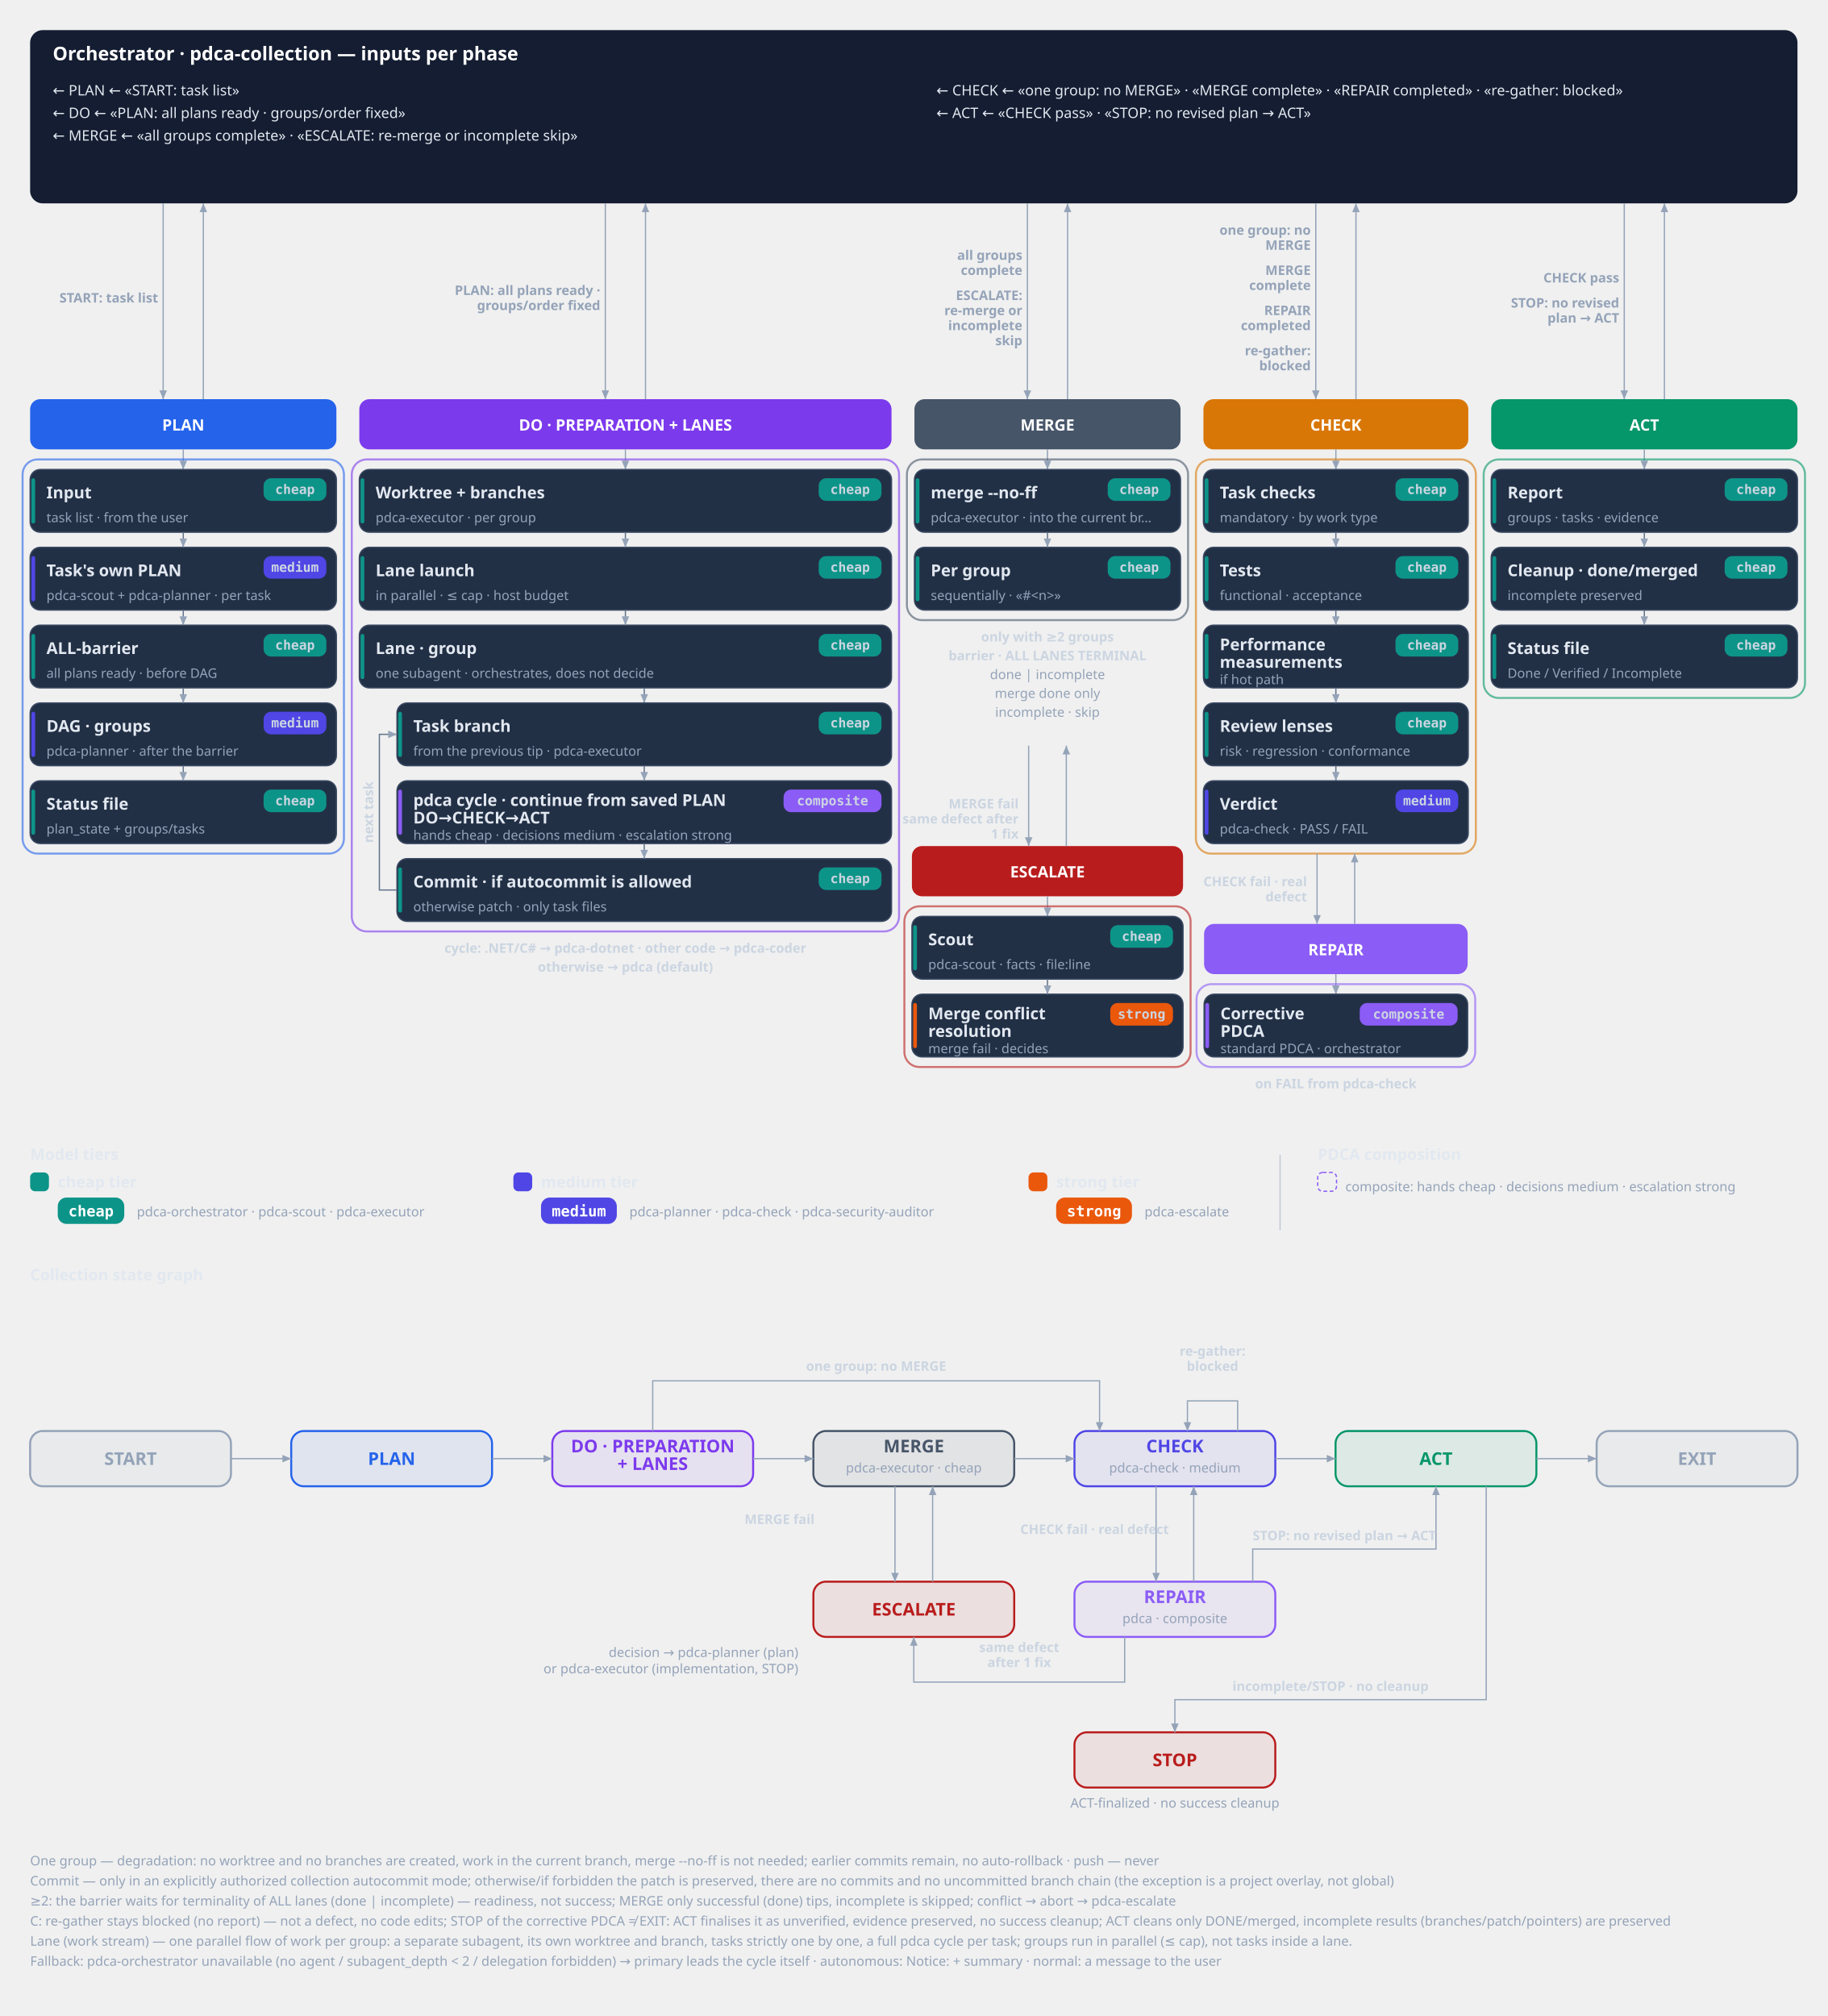
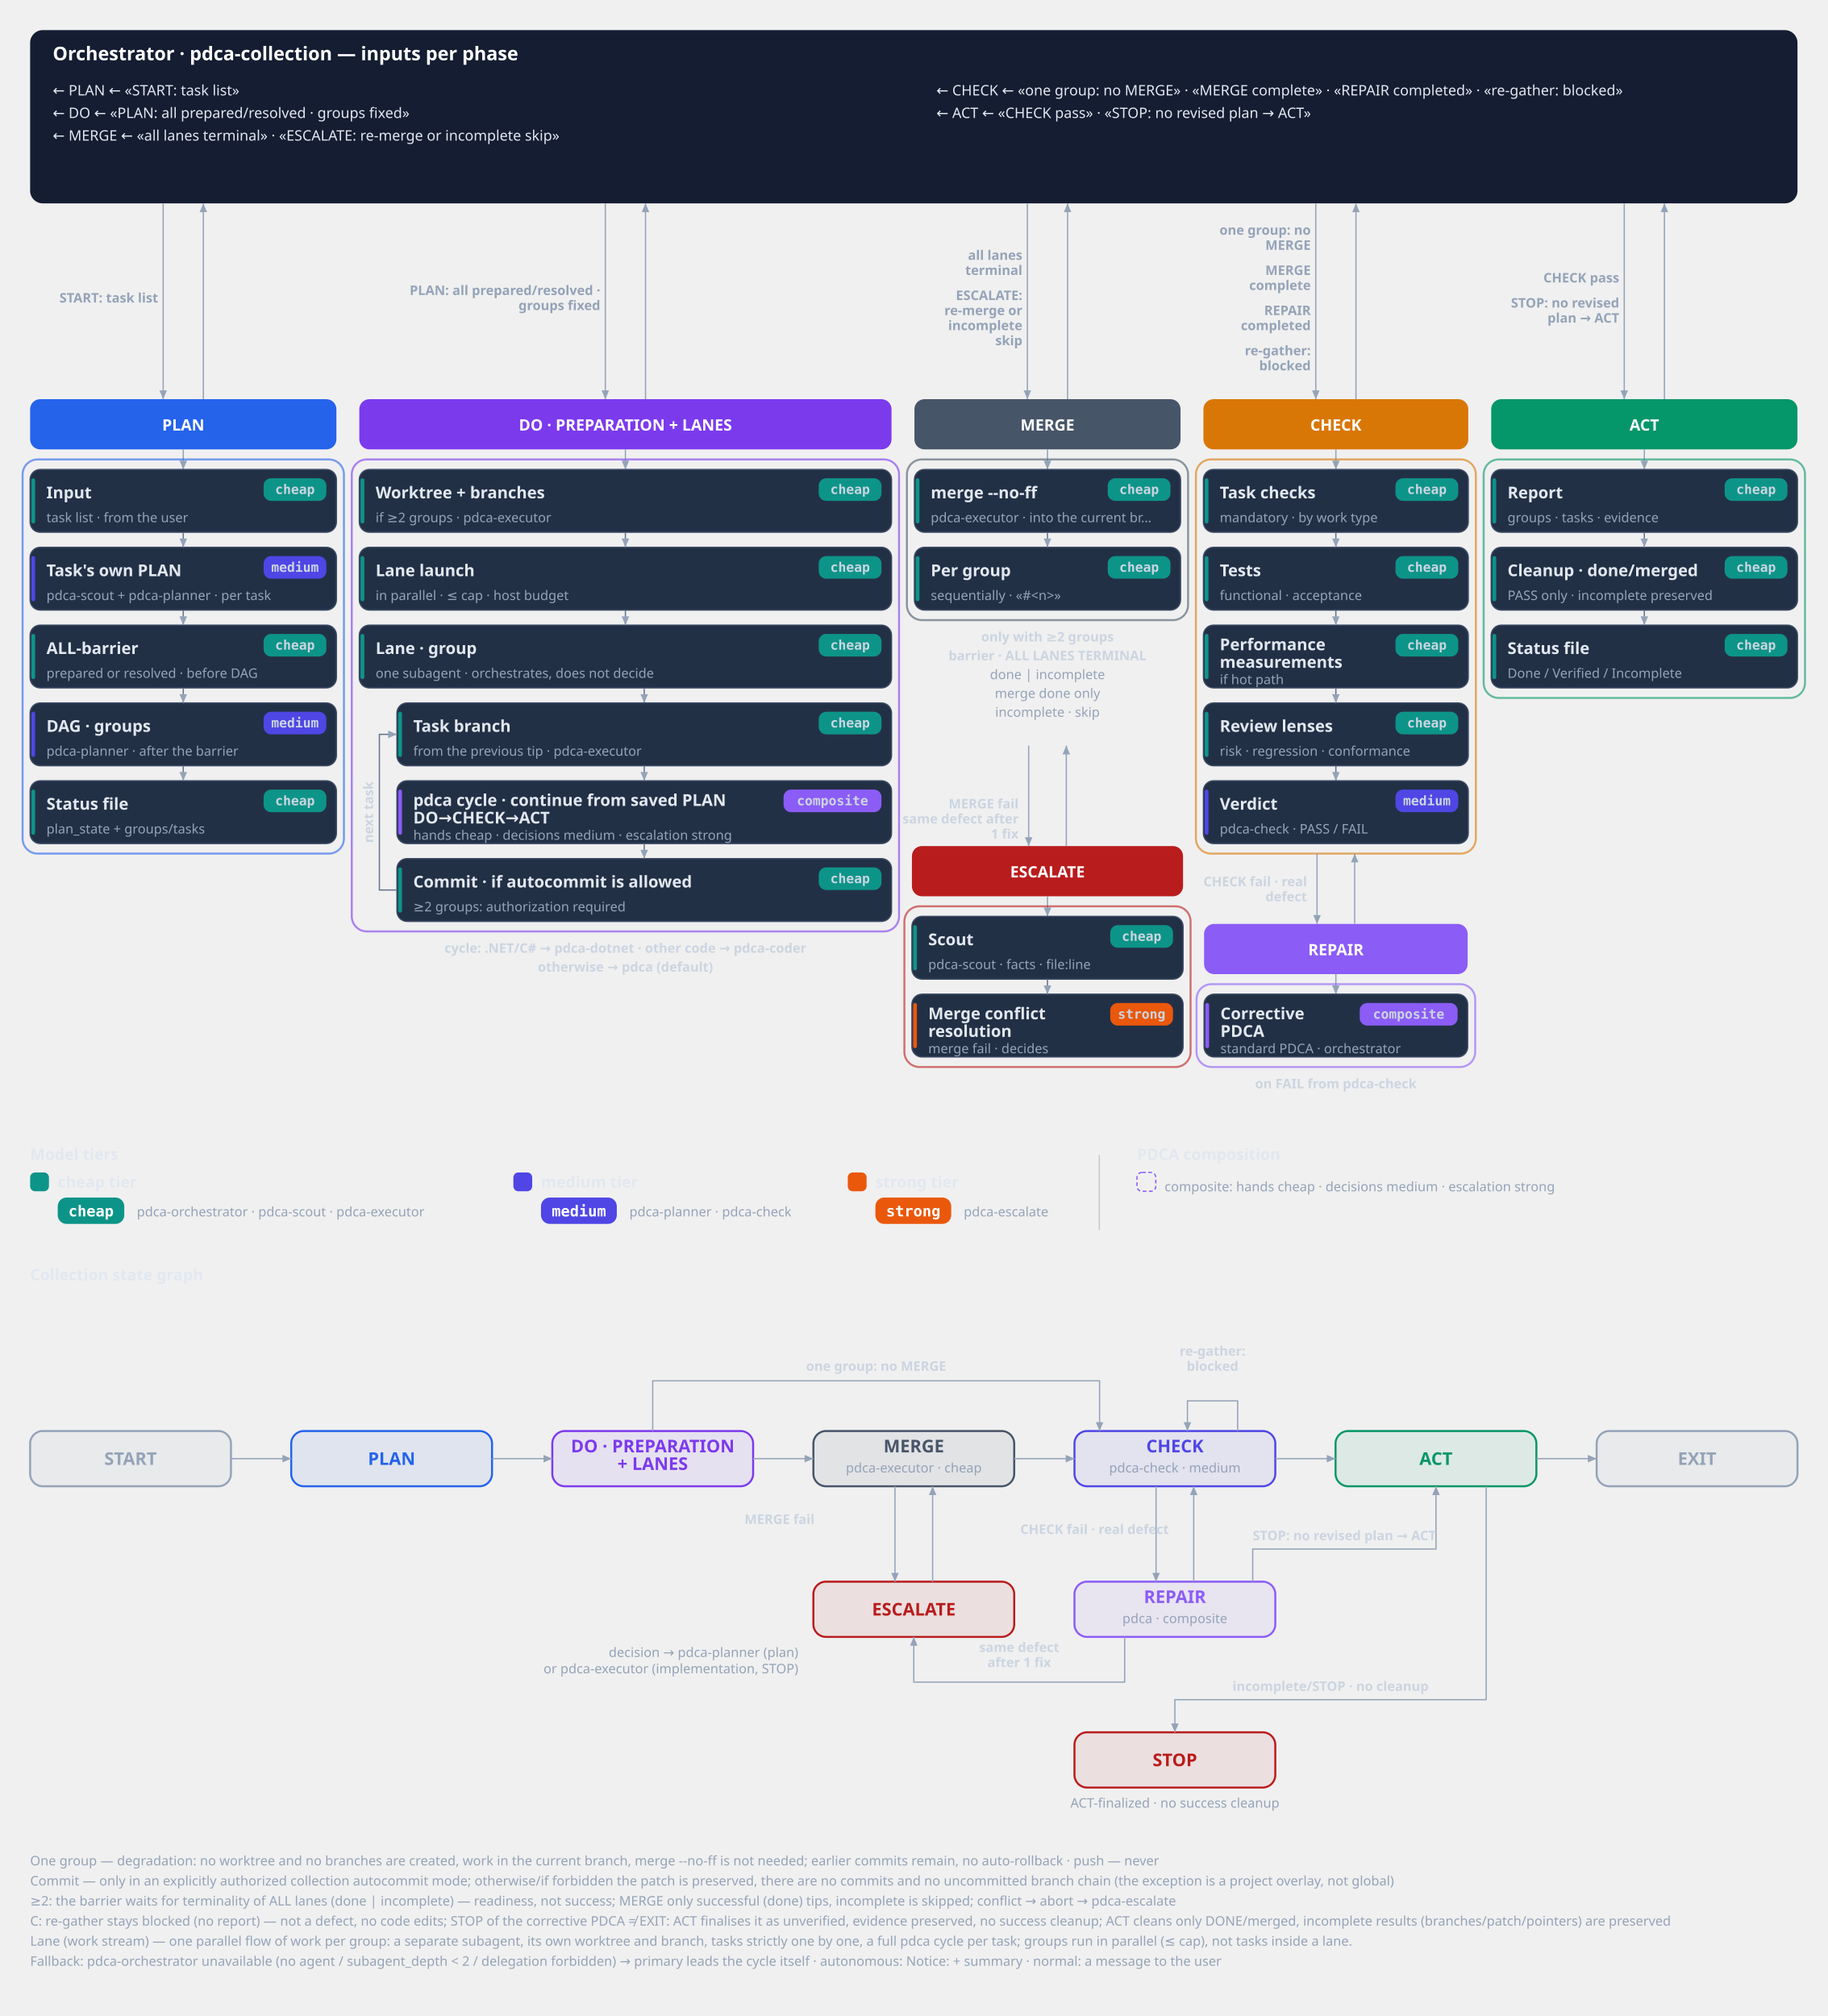
<svg xmlns="http://www.w3.org/2000/svg" viewBox="0 0 1456 1606" width="1456" font-family="Segoe UI, system-ui, sans-serif">
  <defs>
    <marker id="arrow" markerWidth="9" markerHeight="9" refX="7" refY="3" orient="auto">
      <path d="M0,0 L7,3 L0,6 Z" fill="#94a3b8" />
    </marker>
  </defs>
  <style>
.t{font-size:13px;font-weight:600;fill:#e2e8f0}
.s{font-size:10.5px;fill:#94a3b8}
.h{font-size:12.5px;font-weight:700;fill:#ffffff}
.g{font-size:10.5px;font-weight:600}
.band{fill:#141d31}
.bt{fill:#ffffff;font-size:15px;font-weight:700}
.ol{fill:#e2e8f0;font-size:11.5px}
.lt{font-size:12.5px;font-weight:700;fill:#e2e8f0}
.ls{font-size:10.5px;fill:#94a3b8}
.nt{font-size:10.5px;fill:#94a3b8}
.lm{font-family:ui-monospace,Consolas,Menlo,monospace;font-size:12px;font-weight:700}
.bm{font-family:ui-monospace,Consolas,Menlo,monospace;font-size:10.5px;font-weight:700}
.st{font-size:14px;font-weight:700}
</style>
  <rect x="24" y="24" width="1408" height="138" rx="10" class="band" data-band="orchestrator" />
  <text x="42" y="48" class="bt">Orchestrator · pdca-collection — inputs per phase</text>
  <text x="42" y="76" class="ol">← PLAN ← «START: task list»</text>
-   <text x="42" y="94" class="ol">← DO ← «PLAN: all plans ready · groups/order fixed»</text>
-   <text x="42" y="112" class="ol">← MERGE ← «all groups complete» · «ESCALATE: re-merge or incomplete skip»</text>
+   <text x="42" y="94" class="ol">← DO ← «PLAN: all prepared/resolved · groups fixed»</text>
+   <text x="42" y="112" class="ol">← MERGE ← «all lanes terminal» · «ESCALATE: re-merge or incomplete skip»</text>
  <text x="746.0" y="76" class="ol">← CHECK ← «one group: no MERGE» · «MERGE complete» · «REPAIR completed» · «re-gather: blocked»</text>
  <text x="746.0" y="94" class="ol">← ACT ← «CHECK pass» · «STOP: no revised plan → ACT»</text>
  <g data-column="P">
    <g data-peer-header="P">
      <rect x="24" y="318" width="244" height="40" rx="8" fill="#2563eb" />
      <text x="146.0" y="343.0" class="h" text-anchor="middle">PLAN</text>
    </g>
    <polyline points="146.0,358 146.0,374" fill="none" stroke="#94a3b8" marker-end="url(#arrow)" />
    <rect x="24" y="374" width="244" height="50" rx="8" fill="#223046" stroke="#3b4a63" stroke-width="1" />
    <rect x="25" y="381" width="3" height="36" rx="1.5" fill="#0d9488" />
    <rect x="210" y="381" width="50" height="18" rx="6" fill="#0d9488" />
    <text x="235.0" y="393.5" class="bm" fill="#cbd5e1" text-anchor="middle">cheap</text>
    <text x="37" y="397" class="t">Input</text>
    <text x="37" y="416" class="s">task list · from the user</text>
    <g data-step="task-plan">
      <rect x="24" y="436" width="244" height="50" rx="8" fill="#223046" stroke="#3b4a63" stroke-width="1" />
      <rect x="25" y="443" width="3" height="36" rx="1.5" fill="#4f46e5" />
      <rect x="210" y="443" width="50" height="18" rx="6" fill="#4f46e5" />
      <text x="235.0" y="455.5" class="bm" fill="#cbd5e1" text-anchor="middle">medium</text>
      <text x="37" y="459" class="t">Task's own PLAN</text>
      <text x="37" y="478" class="s">pdca-scout + pdca-planner · per task</text>
    </g>
    <g data-step="all-plans-barrier">
      <rect x="24" y="498" width="244" height="50" rx="8" fill="#223046" stroke="#3b4a63" stroke-width="1" />
      <rect x="25" y="505" width="3" height="36" rx="1.5" fill="#0d9488" />
      <rect x="210" y="505" width="50" height="18" rx="6" fill="#0d9488" />
      <text x="235.0" y="517.5" class="bm" fill="#cbd5e1" text-anchor="middle">cheap</text>
      <text x="37" y="521" class="t">ALL-barrier</text>
-       <text x="37" y="540" class="s">all plans ready · before DAG</text>
+       <text x="37" y="540" class="s">prepared or resolved · before DAG</text>
    </g>
    <g data-step="collection-scheduling">
      <rect x="24" y="560" width="244" height="50" rx="8" fill="#223046" stroke="#3b4a63" stroke-width="1" />
      <rect x="25" y="567" width="3" height="36" rx="1.5" fill="#4f46e5" />
      <rect x="210" y="567" width="50" height="18" rx="6" fill="#4f46e5" />
      <text x="235.0" y="579.5" class="bm" fill="#cbd5e1" text-anchor="middle">medium</text>
      <text x="37" y="583" class="t">DAG · groups</text>
      <text x="37" y="602" class="s">pdca-planner · after the barrier</text>
    </g>
    <rect x="24" y="622" width="244" height="50" rx="8" fill="#223046" stroke="#3b4a63" stroke-width="1" />
    <rect x="25" y="629" width="3" height="36" rx="1.5" fill="#0d9488" />
    <rect x="210" y="629" width="50" height="18" rx="6" fill="#0d9488" />
    <text x="235.0" y="641.5" class="bm" fill="#cbd5e1" text-anchor="middle">cheap</text>
    <text x="37" y="645" class="t">Status file</text>
    <text x="37" y="664" class="s">plan_state + groups/tasks</text>
    <polyline points="146.0,424 146.0,436" fill="none" stroke="#64748b" marker-end="url(#arrow)" />
    <polyline points="146.0,486 146.0,498" fill="none" stroke="#64748b" marker-end="url(#arrow)" />
    <polyline points="146.0,548 146.0,560" fill="none" stroke="#64748b" marker-end="url(#arrow)" />
    <polyline points="146.0,610 146.0,622" fill="none" stroke="#64748b" marker-end="url(#arrow)" />
    <rect x="18" y="366" width="256" height="314" rx="12" fill="none" stroke="#2563eb" stroke-opacity="0.6" stroke-width="1.6" data-frame="P" />
  </g>
  <g data-column="DO">
    <g data-peer-header="DO">
      <rect x="286.25" y="318" width="424" height="40" rx="8" fill="#7c3aed" />
      <text x="498.25" y="343.0" class="h" text-anchor="middle">DO · PREPARATION + LANES</text>
    </g>
    <polyline points="498.25,358 498.25,374" fill="none" stroke="#94a3b8" marker-end="url(#arrow)" />
    <rect x="286.25" y="374" width="424" height="50" rx="8" fill="#223046" stroke="#3b4a63" stroke-width="1" />
    <rect x="287.25" y="381" width="3" height="36" rx="1.5" fill="#0d9488" />
    <rect x="652.25" y="381" width="50" height="18" rx="6" fill="#0d9488" />
    <text x="677.25" y="393.5" class="bm" fill="#cbd5e1" text-anchor="middle">cheap</text>
    <text x="299.25" y="397" class="t">Worktree + branches</text>
-     <text x="299.25" y="416" class="s">pdca-executor · per group</text>
+     <text x="299.25" y="416" class="s">if ≥2 groups · pdca-executor</text>
    <rect x="286.25" y="436" width="424" height="50" rx="8" fill="#223046" stroke="#3b4a63" stroke-width="1" />
    <rect x="287.25" y="443" width="3" height="36" rx="1.5" fill="#0d9488" />
    <rect x="652.25" y="443" width="50" height="18" rx="6" fill="#0d9488" />
    <text x="677.25" y="455.5" class="bm" fill="#cbd5e1" text-anchor="middle">cheap</text>
    <text x="299.25" y="459" class="t">Lane launch</text>
    <text x="299.25" y="478" class="s">in parallel · ≤ cap · host budget</text>
    <polyline points="498.25,424 498.25,436" fill="none" stroke="#64748b" marker-end="url(#arrow)" />
    <rect x="286.25" y="498" width="424" height="50" rx="8" fill="#223046" stroke="#3b4a63" stroke-width="1" />
    <rect x="287.25" y="505" width="3" height="36" rx="1.5" fill="#0d9488" />
    <rect x="652.25" y="505" width="50" height="18" rx="6" fill="#0d9488" />
    <text x="677.25" y="517.5" class="bm" fill="#cbd5e1" text-anchor="middle">cheap</text>
    <text x="299.25" y="521" class="t">Lane · group</text>
    <text x="299.25" y="540" class="s">one subagent · orchestrates, does not decide</text>
    <polyline points="498.25,486 498.25,498" fill="none" stroke="#64748b" marker-end="url(#arrow)" />
    <polyline points="513.25,548 513.25,560" fill="none" stroke="#64748b" marker-end="url(#arrow)" />
    <rect x="316.25" y="560" width="394" height="50" rx="8" fill="#223046" stroke="#3b4a63" stroke-width="1" />
    <rect x="317.25" y="567" width="3" height="36" rx="1.5" fill="#0d9488" />
    <rect x="652.25" y="567" width="50" height="18" rx="6" fill="#0d9488" />
    <text x="677.25" y="579.5" class="bm" fill="#cbd5e1" text-anchor="middle">cheap</text>
    <text x="329.25" y="583" class="t">Task branch</text>
    <text x="329.25" y="602" class="s">from the previous tip · pdca-executor</text>
    <rect x="316.25" y="622" width="394" height="50" rx="8" fill="#223046" stroke="#3b4a63" stroke-width="1" />
    <rect x="317.25" y="629" width="3" height="36" rx="1.5" fill="#8b5cf6" />
    <rect x="624.25" y="629" width="78" height="18" rx="6" fill="#8b5cf6" />
    <text x="663.25" y="641.5" class="bm" fill="#cbd5e1" text-anchor="middle">composite</text>
    <text x="329.25" y="642" class="t">pdca cycle · continue from saved PLAN</text>
    <text x="329.25" y="656" class="t">DO→CHECK→ACT</text>
    <text x="329.25" y="669" class="s">hands cheap · decisions medium · escalation strong</text>
    <polyline points="513.25,610 513.25,622" fill="none" stroke="#64748b" marker-end="url(#arrow)" />
    <rect x="316.25" y="684" width="394" height="50" rx="8" fill="#223046" stroke="#3b4a63" stroke-width="1" />
    <rect x="317.25" y="691" width="3" height="36" rx="1.5" fill="#0d9488" />
    <rect x="652.25" y="691" width="50" height="18" rx="6" fill="#0d9488" />
    <text x="677.25" y="703.5" class="bm" fill="#cbd5e1" text-anchor="middle">cheap</text>
    <text x="329.25" y="707" class="t">Commit · if autocommit is allowed</text>
-     <text x="329.25" y="726" class="s">otherwise patch · only task files</text>
+     <text x="329.25" y="726" class="s">≥2 groups: authorization required</text>
    <polyline points="513.25,672 513.25,684" fill="none" stroke="#64748b" marker-end="url(#arrow)" />
    <path d="M316.25,709.0 L302.25,709.0 L302.25,585.0 L316.25,585.0" fill="none" stroke="#64748b" marker-end="url(#arrow)" />
    <text x="297.25" y="647.0" class="g" fill="#cbd5e1" text-anchor="middle" transform="rotate(-90 297.25 647.0)">next task</text>
    <rect x="280.25" y="366" width="436" height="376" rx="12" fill="none" stroke="#7c3aed" stroke-opacity="0.6" stroke-width="1.6" data-frame="DO" />
    <text x="498.25" y="759" class="g" fill="#cbd5e1" text-anchor="middle">cycle: .NET/C# → pdca-dotnet · other code → pdca-coder</text>
    <text x="498.25" y="774" class="g" fill="#cbd5e1" text-anchor="middle">otherwise → pdca (default)</text>
  </g>
  <g data-column="MERGE">
    <g data-peer-header="MERGE">
      <rect x="728.5" y="318" width="212" height="40" rx="8" fill="#475569" />
      <text x="834.5" y="343.0" class="h" text-anchor="middle">MERGE</text>
    </g>
    <polyline points="834.5,358 834.5,374" fill="none" stroke="#94a3b8" marker-end="url(#arrow)" />
    <rect x="728.5" y="374" width="212" height="50" rx="8" fill="#223046" stroke="#3b4a63" stroke-width="1" />
    <rect x="729.5" y="381" width="3" height="36" rx="1.5" fill="#0d9488" />
    <rect x="882.5" y="381" width="50" height="18" rx="6" fill="#0d9488" />
    <text x="907.5" y="393.5" class="bm" fill="#cbd5e1" text-anchor="middle">cheap</text>
    <text x="741.5" y="397" class="t">merge --no-ff</text>
    <text x="741.5" y="416" class="s">pdca-executor · into the current br…</text>
    <rect x="728.5" y="436" width="212" height="50" rx="8" fill="#223046" stroke="#3b4a63" stroke-width="1" />
    <rect x="729.5" y="443" width="3" height="36" rx="1.5" fill="#0d9488" />
    <rect x="882.5" y="443" width="50" height="18" rx="6" fill="#0d9488" />
    <text x="907.5" y="455.5" class="bm" fill="#cbd5e1" text-anchor="middle">cheap</text>
    <text x="741.5" y="459" class="t">Per group</text>
    <text x="741.5" y="478" class="s">sequentially · «#&lt;n&gt;»</text>
    <polyline points="834.5,424 834.5,436" fill="none" stroke="#64748b" marker-end="url(#arrow)" />
    <g data-condition="all-lanes-terminal">
      <rect x="722.5" y="366" width="224" height="128" rx="12" fill="none" stroke="#475569" stroke-opacity="0.6" stroke-width="1.6" data-frame="MERGE" />
      <text x="834.5" y="511" class="g" fill="#cbd5e1" text-anchor="middle">only with ≥2 groups</text>
      <text x="834.5" y="526" class="g" fill="#cbd5e1" text-anchor="middle">barrier · ALL LANES TERMINAL</text>
      <text x="834.5" y="541" class="ls" fill="#94a3b8" text-anchor="middle">done | incomplete</text>
      <text x="834.5" y="556" class="ls" fill="#94a3b8" text-anchor="middle">merge done only</text>
      <text x="834.5" y="571" class="ls" fill="#94a3b8" text-anchor="middle">incomplete · skip</text>
    </g>
  </g>
  <g data-column="C" data-role="pdca-check" data-tier="medium">
    <g data-peer-header="C">
      <rect x="958.75" y="318" width="211" height="40" rx="8" fill="#d97706" />
      <text x="1064.25" y="343.0" class="h" text-anchor="middle">CHECK</text>
    </g>
    <polyline points="1064.25,358 1064.25,374" fill="none" stroke="#94a3b8" marker-end="url(#arrow)" />
    <rect x="958.75" y="374" width="211" height="50" rx="8" fill="#223046" stroke="#3b4a63" stroke-width="1" />
    <rect x="959.75" y="381" width="3" height="36" rx="1.5" fill="#0d9488" />
    <rect x="1111.75" y="381" width="50" height="18" rx="6" fill="#0d9488" />
    <text x="1136.75" y="393.5" class="bm" fill="#cbd5e1" text-anchor="middle">cheap</text>
    <text x="971.75" y="397" class="t">Task checks</text>
    <text x="971.75" y="416" class="s">mandatory · by work type</text>
    <rect x="958.75" y="436" width="211" height="50" rx="8" fill="#223046" stroke="#3b4a63" stroke-width="1" />
    <rect x="959.75" y="443" width="3" height="36" rx="1.5" fill="#0d9488" />
    <rect x="1111.75" y="443" width="50" height="18" rx="6" fill="#0d9488" />
    <text x="1136.75" y="455.5" class="bm" fill="#cbd5e1" text-anchor="middle">cheap</text>
    <text x="971.75" y="459" class="t">Tests</text>
    <text x="971.75" y="478" class="s">functional · acceptance</text>
    <rect x="958.75" y="498" width="211" height="50" rx="8" fill="#223046" stroke="#3b4a63" stroke-width="1" />
    <rect x="959.75" y="505" width="3" height="36" rx="1.5" fill="#0d9488" />
    <rect x="1111.75" y="505" width="50" height="18" rx="6" fill="#0d9488" />
    <text x="1136.75" y="517.5" class="bm" fill="#cbd5e1" text-anchor="middle">cheap</text>
    <text x="971.75" y="518" class="t">Performance</text>
    <text x="971.75" y="532" class="t">measurements</text>
    <text x="971.75" y="545" class="s">if hot path</text>
    <rect x="958.75" y="560" width="211" height="50" rx="8" fill="#223046" stroke="#3b4a63" stroke-width="1" />
    <rect x="959.75" y="567" width="3" height="36" rx="1.5" fill="#0d9488" />
    <rect x="1111.75" y="567" width="50" height="18" rx="6" fill="#0d9488" />
    <text x="1136.75" y="579.5" class="bm" fill="#cbd5e1" text-anchor="middle">cheap</text>
    <text x="971.75" y="583" class="t">Review lenses</text>
    <text x="971.75" y="602" class="s">risk · regression · conformance</text>
    <polyline points="1064.25,424 1064.25,436" fill="none" stroke="#64748b" marker-end="url(#arrow)" />
    <polyline points="1064.25,486 1064.25,498" fill="none" stroke="#64748b" marker-end="url(#arrow)" />
    <polyline points="1064.25,548 1064.25,560" fill="none" stroke="#64748b" marker-end="url(#arrow)" />
    <polyline points="1064.25,610 1064.25,622" fill="none" stroke="#64748b" marker-end="url(#arrow)" />
    <g data-step="check-verdict" data-role="pdca-check" data-tier="medium">
      <rect x="958.75" y="622" width="211" height="50" rx="8" fill="#223046" stroke="#3b4a63" stroke-width="1" />
      <rect x="959.75" y="629" width="3" height="36" rx="1.5" fill="#4f46e5" />
      <rect x="1111.75" y="629" width="50" height="18" rx="6" fill="#4f46e5" />
      <text x="1136.75" y="641.5" class="bm" fill="#cbd5e1" text-anchor="middle">medium</text>
      <text x="971.75" y="645" class="t">Verdict</text>
      <text x="971.75" y="664" class="s">pdca-check · PASS / FAIL</text>
    </g>
    <rect x="952.75" y="366" width="223" height="314" rx="12" fill="none" stroke="#d97706" stroke-opacity="0.6" stroke-width="1.6" data-frame="C" />
  </g>
  <g data-column="A">
    <g data-peer-header="A">
      <rect x="1188.0" y="318" width="244" height="40" rx="8" fill="#059669" />
      <text x="1310.0" y="343.0" class="h" text-anchor="middle">ACT</text>
    </g>
    <polyline points="1310.0,358 1310.0,374" fill="none" stroke="#94a3b8" marker-end="url(#arrow)" />
    <rect x="1188.0" y="374" width="244" height="50" rx="8" fill="#223046" stroke="#3b4a63" stroke-width="1" />
    <rect x="1189.0" y="381" width="3" height="36" rx="1.5" fill="#0d9488" />
    <rect x="1374.0" y="381" width="50" height="18" rx="6" fill="#0d9488" />
    <text x="1399.0" y="393.5" class="bm" fill="#cbd5e1" text-anchor="middle">cheap</text>
    <text x="1201.0" y="397" class="t">Report</text>
    <text x="1201.0" y="416" class="s">groups · tasks · evidence</text>
    <rect x="1188.0" y="436" width="244" height="50" rx="8" fill="#223046" stroke="#3b4a63" stroke-width="1" />
    <rect x="1189.0" y="443" width="3" height="36" rx="1.5" fill="#0d9488" />
    <rect x="1374.0" y="443" width="50" height="18" rx="6" fill="#0d9488" />
    <text x="1399.0" y="455.5" class="bm" fill="#cbd5e1" text-anchor="middle">cheap</text>
    <text x="1201.0" y="459" class="t">Cleanup · done/merged</text>
-     <text x="1201.0" y="478" class="s">incomplete preserved</text>
+     <text x="1201.0" y="478" class="s">PASS only · incomplete preserved</text>
    <rect x="1188.0" y="498" width="244" height="50" rx="8" fill="#223046" stroke="#3b4a63" stroke-width="1" />
    <rect x="1189.0" y="505" width="3" height="36" rx="1.5" fill="#0d9488" />
    <rect x="1374.0" y="505" width="50" height="18" rx="6" fill="#0d9488" />
    <text x="1399.0" y="517.5" class="bm" fill="#cbd5e1" text-anchor="middle">cheap</text>
    <text x="1201.0" y="521" class="t">Status file</text>
    <text x="1201.0" y="540" class="s">Done / Verified / Incomplete</text>
    <polyline points="1310.0,424 1310.0,436" fill="none" stroke="#64748b" marker-end="url(#arrow)" />
    <polyline points="1310.0,486 1310.0,498" fill="none" stroke="#64748b" marker-end="url(#arrow)" />
    <rect x="1182.0" y="366" width="256" height="190" rx="12" fill="none" stroke="#059669" stroke-opacity="0.6" stroke-width="1.6" data-frame="A" />
  </g>
  <g data-column="REPAIR" data-child-of="C" data-dispatched-by="orchestrator" data-main-recovery="corrective-pdca" data-composition="composite">
    <g data-peer-header="REPAIR">
      <rect x="959.25" y="736" width="210" height="40" rx="8" fill="#8b5cf6" />
      <text x="1064.25" y="761.0" class="h" text-anchor="middle">REPAIR</text>
    </g>
    <polyline points="1064.25,776 1064.25,792" fill="none" stroke="#94a3b8" marker-end="url(#arrow)" />
    <rect x="959.25" y="792" width="210" height="50" rx="8" fill="#223046" stroke="#3b4a63" stroke-width="1" />
    <rect x="960.25" y="799" width="3" height="36" rx="1.5" fill="#8b5cf6" />
    <rect x="1083.25" y="799" width="78" height="18" rx="6" fill="#8b5cf6" />
    <text x="1122.25" y="811.5" class="bm" fill="#cbd5e1" text-anchor="middle">composite</text>
    <text x="972.25" y="812" class="t">Corrective</text>
    <text x="972.25" y="826" class="t">PDCA</text>
    <text x="972.25" y="839" class="s">standard PDCA · orchestrator</text>
    <rect x="953.25" y="784" width="222" height="66" rx="12" fill="none" stroke="#8b5cf6" stroke-opacity="0.6" stroke-width="1.6" data-frame="REPAIR" />
    <text x="1064.25" y="867" class="g" fill="#cbd5e1" text-anchor="middle">on FAIL from pdca-check</text>
  </g>
  <g data-bus="dispatch" data-origin="C" data-target="REPAIR" data-kind="dispatch">
    <polyline points="1049.25,680 1049.25,736" fill="none" stroke="#94a3b8" marker-end="url(#arrow)" />
    <g data-entry-from="C" data-entry-to="REPAIR" data-entry-condition="FAIL">
      <text x="1041.25" y="706" class="g" fill="#cbd5e1" text-anchor="end">CHECK fail · real</text>
      <text x="1041.25" y="718" class="g" fill="#cbd5e1" text-anchor="end">defect</text>
    </g>
  </g>
  <g data-bus="result" data-origin="REPAIR" data-target="C" data-kind="result">
    <polyline points="1079.25,736 1079.25,680" fill="none" stroke="#94a3b8" marker-end="url(#arrow)" />
  </g>
  <g data-column="E" data-child-of="MERGE" data-dispatched-by="orchestrator">
    <g data-peer-header="E">
      <rect x="726.5" y="674" width="216" height="40" rx="8" fill="#b91c1c" />
      <text x="834.5" y="699.0" class="h" text-anchor="middle">ESCALATE</text>
    </g>
    <polyline points="834.5,714 834.5,730" fill="none" stroke="#94a3b8" marker-end="url(#arrow)" />
    <rect x="726.5" y="730" width="216" height="50" rx="8" fill="#223046" stroke="#3b4a63" stroke-width="1" />
    <rect x="727.5" y="737" width="3" height="36" rx="1.5" fill="#0d9488" />
    <rect x="884.5" y="737" width="50" height="18" rx="6" fill="#0d9488" />
    <text x="909.5" y="749.5" class="bm" fill="#cbd5e1" text-anchor="middle">cheap</text>
    <text x="739.5" y="753" class="t">Scout</text>
    <text x="739.5" y="772" class="s">pdca-scout · facts · file:line</text>
    <rect x="726.5" y="792" width="216" height="50" rx="8" fill="#223046" stroke="#3b4a63" stroke-width="1" />
    <rect x="727.5" y="799" width="3" height="36" rx="1.5" fill="#ea580c" />
    <rect x="884.5" y="799" width="50" height="18" rx="6" fill="#ea580c" />
    <text x="909.5" y="811.5" class="bm" fill="#cbd5e1" text-anchor="middle">strong</text>
    <text x="739.5" y="812" class="t">Merge conflict</text>
    <text x="739.5" y="826" class="t">resolution</text>
    <text x="739.5" y="839" class="s">merge fail · decides</text>
    <polyline points="834.5,780 834.5,792" fill="none" stroke="#64748b" marker-end="url(#arrow)" />
    <rect x="720.5" y="722" width="228" height="128" rx="12" fill="none" stroke="#b91c1c" stroke-opacity="0.6" stroke-width="1.6" data-frame="E" />
  </g>
  <g data-bus="dispatch" data-origin="MERGE" data-target="E" data-kind="dispatch">
    <polyline points="819.5,594 819.5,674" fill="none" stroke="#94a3b8" marker-end="url(#arrow)" />
    <g data-entry-from="MERGE" data-entry-to="ESCALATE" data-entry-condition="merge-conflict">
      <text x="811.5" y="644" class="g" fill="#cbd5e1" text-anchor="end">MERGE fail</text>
    </g>
    <g data-entry-from="REPAIR" data-entry-to="ESCALATE" data-entry-condition="same defect after 1 fix">
      <text x="811.5" y="656" class="g" fill="#cbd5e1" text-anchor="end">same defect after</text>
      <text x="811.5" y="668" class="g" fill="#cbd5e1" text-anchor="end">1 fix</text>
    </g>
  </g>
  <g data-bus="result" data-origin="E" data-target="MERGE" data-kind="result">
    <polyline points="849.5,674 849.5,594" fill="none" stroke="#94a3b8" marker-end="url(#arrow)" />
  </g>
  <g data-bus="dispatch" data-origin="orchestrator" data-target="P" data-kind="dispatch">
    <polyline points="130.0,162 130.0,318" fill="none" stroke="#94a3b8" marker-end="url(#arrow)" />
    <g data-entry-from="START" data-entry-to="P" data-entry-condition="start">
      <text x="126.0" y="241.0" class="g" fill="#94a3b8" text-anchor="end">START: task list</text>
    </g>
  </g>
  <g data-bus="result" data-origin="P" data-target="orchestrator" data-kind="result">
    <polyline points="162.0,318 162.0,162" fill="none" stroke="#94a3b8" marker-end="url(#arrow)" />
  </g>
  <g data-bus="dispatch" data-origin="orchestrator" data-target="DO" data-kind="dispatch">
    <polyline points="482.25,162 482.25,318" fill="none" stroke="#94a3b8" marker-end="url(#arrow)" />
    <g data-entry-from="P" data-entry-to="DO" data-entry-condition="groups">
-       <text x="478.25" y="235.0" class="g" fill="#94a3b8" text-anchor="end">PLAN: all plans ready ·</text>
-       <text x="478.25" y="247.0" class="g" fill="#94a3b8" text-anchor="end">groups/order fixed</text>
+       <text x="478.25" y="235.0" class="g" fill="#94a3b8" text-anchor="end">PLAN: all prepared/resolved ·</text>
+       <text x="478.25" y="247.0" class="g" fill="#94a3b8" text-anchor="end">groups fixed</text>
    </g>
  </g>
  <g data-bus="result" data-origin="DO" data-target="orchestrator" data-kind="result">
    <polyline points="514.25,318 514.25,162" fill="none" stroke="#94a3b8" marker-end="url(#arrow)" />
  </g>
  <g data-bus="dispatch" data-origin="orchestrator" data-target="MERGE" data-kind="dispatch">
    <polyline points="818.5,162 818.5,318" fill="none" stroke="#94a3b8" marker-end="url(#arrow)" />
    <g data-entry-from="DO" data-entry-to="MERGE" data-entry-condition="≥2 · all-lanes-terminal">
-       <text x="814.5" y="207.0" class="g" fill="#94a3b8" text-anchor="end">all groups</text>
-       <text x="814.5" y="219.0" class="g" fill="#94a3b8" text-anchor="end">complete</text>
+       <text x="814.5" y="207.0" class="g" fill="#94a3b8" text-anchor="end">all lanes</text>
+       <text x="814.5" y="219.0" class="g" fill="#94a3b8" text-anchor="end">terminal</text>
    </g>
    <g data-entry-from="ESCALATE" data-entry-to="MERGE" data-entry-condition="resolved/reorder/mark incomplete">
      <text x="814.5" y="239.0" class="g" fill="#94a3b8" text-anchor="end">ESCALATE:</text>
      <text x="814.5" y="251.0" class="g" fill="#94a3b8" text-anchor="end">re-merge or</text>
      <text x="814.5" y="263.0" class="g" fill="#94a3b8" text-anchor="end">incomplete</text>
      <text x="814.5" y="275.0" class="g" fill="#94a3b8" text-anchor="end">skip</text>
    </g>
  </g>
  <g data-bus="result" data-origin="MERGE" data-target="orchestrator" data-kind="result">
    <polyline points="850.5,318 850.5,162" fill="none" stroke="#94a3b8" marker-end="url(#arrow)" />
  </g>
  <g data-bus="dispatch" data-origin="orchestrator" data-target="C" data-kind="dispatch">
    <polyline points="1048.25,162 1048.25,318" fill="none" stroke="#94a3b8" marker-end="url(#arrow)" />
    <g data-entry-from="DO" data-entry-to="C" data-entry-condition="one group · no merge">
      <text x="1044.25" y="187.0" class="g" fill="#94a3b8" text-anchor="end">one group: no</text>
      <text x="1044.25" y="199.0" class="g" fill="#94a3b8" text-anchor="end">MERGE</text>
    </g>
    <g data-entry-from="MERGE" data-entry-to="C" data-entry-condition="integration complete">
      <text x="1044.25" y="219.0" class="g" fill="#94a3b8" text-anchor="end">MERGE</text>
      <text x="1044.25" y="231.0" class="g" fill="#94a3b8" text-anchor="end">complete</text>
    </g>
    <g data-entry-from="REPAIR" data-entry-to="C" data-entry-condition="full-verification">
      <text x="1044.25" y="251.0" class="g" fill="#94a3b8" text-anchor="end">REPAIR</text>
      <text x="1044.25" y="263.0" class="g" fill="#94a3b8" text-anchor="end">completed</text>
    </g>
    <g data-entry-from="C" data-entry-to="C" data-entry-condition="re-gather">
      <text x="1044.25" y="283.0" class="g" fill="#94a3b8" text-anchor="end">re-gather:</text>
      <text x="1044.25" y="295.0" class="g" fill="#94a3b8" text-anchor="end">blocked</text>
    </g>
  </g>
  <g data-bus="result" data-origin="C" data-target="orchestrator" data-kind="result">
    <polyline points="1080.25,318 1080.25,162" fill="none" stroke="#94a3b8" marker-end="url(#arrow)" />
  </g>
  <g data-bus="dispatch" data-origin="orchestrator" data-target="A" data-kind="dispatch">
    <polyline points="1294.0,162 1294.0,318" fill="none" stroke="#94a3b8" marker-end="url(#arrow)" />
    <g data-entry-from="C" data-entry-to="A" data-entry-condition="PASS">
      <text x="1290.0" y="225.0" class="g" fill="#94a3b8" text-anchor="end">CHECK pass</text>
    </g>
    <g data-entry-from="REPAIR" data-entry-to="A" data-entry-condition="revision exhausted · no plan">
      <text x="1290.0" y="245.0" class="g" fill="#94a3b8" text-anchor="end">STOP: no revised</text>
      <text x="1290.0" y="257.0" class="g" fill="#94a3b8" text-anchor="end">plan → ACT</text>
    </g>
  </g>
  <g data-bus="result" data-origin="A" data-target="orchestrator" data-kind="result">
    <polyline points="1326.0,318 1326.0,162" fill="none" stroke="#94a3b8" marker-end="url(#arrow)" />
  </g>
  <g data-legend="model-tiers">
    <text x="24" y="924" class="lt">Model tiers</text>
    <text x="46" y="946" class="lt">cheap tier</text>
    <rect x="24" y="934" width="15" height="15" rx="4" fill="#0d9488" />
    <rect x="46" y="954" width="53.0" height="21" rx="7" fill="#0d9488" />
    <text x="72.5" y="969" class="lm" fill="#ffffff" text-anchor="middle">cheap</text>
    <text x="109.0" y="969" class="ls">pdca-orchestrator · pdca-scout · pdca-executor</text>
    <text x="431.0" y="946" class="lt">medium tier</text>
    <rect x="409.0" y="934" width="15" height="15" rx="4" fill="#4f46e5" />
    <rect x="431.0" y="954" width="60.4" height="21" rx="7" fill="#4f46e5" />
    <text x="461.2" y="969" class="lm" fill="#ffffff" text-anchor="middle">medium</text>
-     <text x="501.4" y="969" class="ls">pdca-planner · pdca-check · pdca-security-auditor</text>
-     <text x="841.4" y="946" class="lt">strong tier</text>
-     <rect x="819.4" y="934" width="15" height="15" rx="4" fill="#ea580c" />
-     <rect x="841.4" y="954" width="60.4" height="21" rx="7" fill="#ea580c" />
-     <text x="871.6" y="969" class="lm" fill="#ffffff" text-anchor="middle">strong</text>
-     <text x="911.8" y="969" class="ls">pdca-escalate</text>
-   </g>
-   <line x1="1019.8" y1="920" x2="1019.8" y2="980" stroke="#94a3b8" stroke-opacity="0.5" />
+     <text x="501.4" y="969" class="ls">pdca-planner · pdca-check</text>
+     <text x="697.4" y="946" class="lt">strong tier</text>
+     <rect x="675.4" y="934" width="15" height="15" rx="4" fill="#ea580c" />
+     <rect x="697.4" y="954" width="60.4" height="21" rx="7" fill="#ea580c" />
+     <text x="727.6" y="969" class="lm" fill="#ffffff" text-anchor="middle">strong</text>
+     <text x="767.8" y="969" class="ls">pdca-escalate</text>
+   </g>
+   <line x1="875.8" y1="920" x2="875.8" y2="980" stroke="#94a3b8" stroke-opacity="0.5" />
  <g data-legend="composition">
-     <text x="1049.8" y="924" class="lt">PDCA composition</text>
-     <rect x="1049.8" y="934" width="15" height="15" rx="4" fill="none" stroke="#8b5cf6" stroke-dasharray="3 2" />
-     <text x="1071.8" y="949" class="ls" fill="#cbd5e1">composite: hands cheap · decisions medium · escalation strong</text>
+     <text x="905.8" y="924" class="lt">PDCA composition</text>
+     <rect x="905.8" y="934" width="15" height="15" rx="4" fill="none" stroke="#8b5cf6" stroke-dasharray="3 2" />
+     <text x="927.8" y="949" class="ls" fill="#cbd5e1">composite: hands cheap · decisions medium · escalation strong</text>
  </g>
  <text x="24" y="1020" class="lt">Collection state graph</text>
  <g data-node="START">
    <rect x="24" y="1140" width="160" height="44" rx="10" fill="#94a3b8" fill-opacity="0.08" stroke="#94a3b8" stroke-width="1.6" />
    <text x="104.0" y="1167.0" class="st" fill="#94a3b8" text-anchor="middle">START</text>
  </g>
  <g data-node="P">
    <rect x="232" y="1140" width="160" height="44" rx="10" fill="#2563eb" fill-opacity="0.08" stroke="#2563eb" stroke-width="1.6" />
    <text x="312.0" y="1167.0" class="st" fill="#2563eb" text-anchor="middle">PLAN</text>
  </g>
  <g data-node="DO" data-tier="cheap">
    <rect x="440" y="1140" width="160" height="44" rx="10" fill="#7c3aed" fill-opacity="0.08" stroke="#7c3aed" stroke-width="1.6" />
    <text x="520.0" y="1157" class="st" fill="#7c3aed" text-anchor="middle">DO · PREPARATION</text>
    <text x="520.0" y="1171" class="st" fill="#7c3aed" text-anchor="middle">+ LANES</text>
  </g>
  <g data-node="MERGE" data-tier="cheap">
    <rect x="648" y="1140" width="160" height="44" rx="10" fill="#475569" fill-opacity="0.08" stroke="#475569" stroke-width="1.6" />
    <text x="728.0" y="1157" class="st" fill="#475569" text-anchor="middle">MERGE</text>
    <text x="728.0" y="1173" class="ls" fill="#475569" text-anchor="middle">pdca-executor · cheap</text>
  </g>
  <g data-node="C" data-tier="medium">
    <rect x="856" y="1140" width="160" height="44" rx="10" fill="#4f46e5" fill-opacity="0.08" stroke="#4f46e5" stroke-width="1.6" />
    <text x="936.0" y="1157" class="st" fill="#4f46e5" text-anchor="middle">CHECK</text>
    <text x="936.0" y="1173" class="ls" fill="#4f46e5" text-anchor="middle">pdca-check · medium</text>
  </g>
  <g data-node="A">
    <rect x="1064" y="1140" width="160" height="44" rx="10" fill="#059669" fill-opacity="0.08" stroke="#059669" stroke-width="1.6" />
    <text x="1144.0" y="1167.0" class="st" fill="#059669" text-anchor="middle">ACT</text>
  </g>
  <g data-node="EXIT">
    <rect x="1272" y="1140" width="160" height="44" rx="10" fill="#94a3b8" fill-opacity="0.08" stroke="#94a3b8" stroke-width="1.6" />
    <text x="1352.0" y="1167.0" class="st" fill="#94a3b8" text-anchor="middle">EXIT</text>
  </g>
  <g data-node="REPAIR" data-composition="composite">
    <rect x="856" y="1260" width="160" height="44" rx="10" fill="#8b5cf6" fill-opacity="0.08" stroke="#8b5cf6" stroke-width="1.6" />
    <text x="936.0" y="1277" class="st" fill="#8b5cf6" text-anchor="middle">REPAIR</text>
    <text x="936.0" y="1293" class="ls" fill="#8b5cf6" text-anchor="middle">pdca · composite</text>
  </g>
  <g data-node="ESCALATE" data-tier="strong">
    <rect x="648" y="1260" width="160" height="44" rx="10" fill="#b91c1c" fill-opacity="0.08" stroke="#b91c1c" stroke-width="1.6" />
    <text x="728.0" y="1287.0" class="st" fill="#b91c1c" text-anchor="middle">ESCALATE</text>
  </g>
  <g data-annotation="ESCALATE">
    <text x="636" y="1320" class="nt" text-anchor="end">decision → pdca-planner (plan)</text>
    <text x="636" y="1333" class="nt" text-anchor="end">or pdca-executor (implementation, STOP)</text>
  </g>
  <g data-node="STOP">
    <rect x="856" y="1380" width="160" height="44" rx="10" fill="#b91c1c" fill-opacity="0.08" stroke="#b91c1c" stroke-width="1.6" />
    <text x="936.0" y="1407.0" class="st" fill="#b91c1c" text-anchor="middle">STOP</text>
  </g>
  <g data-annotation="STOP">
    <text x="936.0" y="1440" class="nt" text-anchor="middle">ACT-finalized · no success cleanup</text>
  </g>
  <g data-from="START" data-to="P" data-condition="start">
    <polyline points="184,1162.0 232,1162.0" fill="none" stroke="#94a3b8" marker-end="url(#arrow)" />
  </g>
  <g data-from="P" data-to="DO" data-condition="groups">
    <polyline points="392,1162.0 440,1162.0" fill="none" stroke="#94a3b8" marker-end="url(#arrow)" />
  </g>
  <g data-from="DO" data-to="MERGE" data-condition="≥2 · all-lanes-terminal">
    <polyline points="600,1162.0 648,1162.0" fill="none" stroke="#94a3b8" marker-end="url(#arrow)" />
  </g>
  <g data-from="DO" data-to="C" data-condition="one group · no merge">
    <polyline points="520.0,1140 520.0,1100 876,1100 876,1140" fill="none" stroke="#94a3b8" marker-end="url(#arrow)" />
    <text x="698.0" y="1092" class="g" fill="#cbd5e1" text-anchor="middle">one group: no MERGE</text>
  </g>
  <g data-from="MERGE" data-to="C" data-condition="integration complete">
    <polyline points="808,1162.0 856,1162.0" fill="none" stroke="#94a3b8" marker-end="url(#arrow)" />
  </g>
  <g data-from="C" data-to="REPAIR" data-condition="FAIL" data-dispatched-by="orchestrator">
    <polyline points="921.0,1184 921.0,1260" fill="none" stroke="#94a3b8" marker-end="url(#arrow)" />
    <text x="872.0" y="1222.0" class="g" fill="#cbd5e1" text-anchor="middle">CHECK fail · real defect</text>
  </g>
  <g data-from="REPAIR" data-to="C" data-condition="full-verification">
    <polyline points="951.0,1260 951.0,1184" fill="none" stroke="#94a3b8" marker-end="url(#arrow)" />
  </g>
  <g data-from="C" data-to="C" data-condition="re-gather">
    <polyline points="986,1140 986,1116 946,1116 946,1140" fill="none" stroke="#94a3b8" marker-end="url(#arrow)" />
    <text x="966" y="1080" class="g" fill="#cbd5e1" text-anchor="middle">re-gather:</text>
    <text x="966" y="1092" class="g" fill="#cbd5e1" text-anchor="middle">blocked</text>
  </g>
  <g data-from="C" data-to="A" data-condition="PASS">
    <polyline points="1016,1162.0 1064,1162.0" fill="none" stroke="#94a3b8" marker-end="url(#arrow)" />
  </g>
  <g data-from="A" data-to="EXIT" data-condition="finalized">
    <polyline points="1224,1162.0 1272,1162.0" fill="none" stroke="#94a3b8" marker-end="url(#arrow)" />
  </g>
  <g data-from="MERGE" data-to="ESCALATE" data-condition="merge-conflict">
    <polyline points="713.0,1184 713.0,1260" fill="none" stroke="#94a3b8" marker-end="url(#arrow)" />
    <text x="621.0" y="1214.0" class="g" fill="#cbd5e1" text-anchor="middle">MERGE fail</text>
  </g>
  <g data-from="ESCALATE" data-to="MERGE" data-condition="resolved/reorder/mark incomplete" data-dispatched-by="orchestrator">
    <polyline points="743.0,1260 743.0,1184" fill="none" stroke="#94a3b8" marker-end="url(#arrow)" />
  </g>
  <g data-from="REPAIR" data-to="ESCALATE" data-condition="same defect after 1 fix">
    <polyline points="896,1304 896,1340 728.0,1340 728.0,1304" fill="none" stroke="#94a3b8" marker-end="url(#arrow)" />
    <text x="812.0" y="1316" class="g" fill="#cbd5e1" text-anchor="middle">same defect</text>
    <text x="812.0" y="1328" class="g" fill="#cbd5e1" text-anchor="middle">after 1 fix</text>
  </g>
  <g data-from="REPAIR" data-to="A" data-condition="revision exhausted · no plan">
    <polyline points="998,1260 998,1234 1144.0,1234 1144.0,1184" fill="none" stroke="#94a3b8" marker-end="url(#arrow)" />
    <text x="1071.0" y="1227" class="g" fill="#cbd5e1" text-anchor="middle">STOP: no revised plan → ACT</text>
  </g>
  <g data-from="A" data-to="STOP" data-condition="incomplete/STOP · no cleanup">
    <polyline points="1184,1184 1184,1354 936.0,1354 936.0,1380" fill="none" stroke="#94a3b8" marker-end="url(#arrow)" />
    <text x="1060.0" y="1347" class="g" fill="#cbd5e1" text-anchor="middle">incomplete/STOP · no cleanup</text>
  </g>
  <text x="24" y="1486" class="nt">One group — degradation: no worktree and no branches are created, work in the current branch, merge --no-ff is not needed; earlier commits remain, no auto-rollback · push — never</text>
  <text x="24" y="1502" class="nt">Commit — only in an explicitly authorized collection autocommit mode; otherwise/if forbidden the patch is preserved, there are no commits and no uncommitted branch chain (the exception is a project overlay, not global)</text>
  <text x="24" y="1518" class="nt">≥2: the barrier waits for terminality of ALL lanes (done | incomplete) — readiness, not success; MERGE only successful (done) tips, incomplete is skipped; conflict → abort → pdca-escalate</text>
  <text x="24" y="1534" class="nt">C: re-gather stays blocked (no report) — not a defect, no code edits; STOP of the corrective PDCA ≠ EXIT: ACT finalises it as unverified, evidence preserved, no success cleanup; ACT cleans only DONE/merged, incomplete results (branches/patch/pointers) are preserved</text>
  <text x="24" y="1550" class="nt">Lane (work stream) — one parallel flow of work per group: a separate subagent, its own worktree and branch, tasks strictly one by one, a full pdca cycle per task; groups run in parallel (≤ cap), not tasks inside a lane.</text>
  <text x="24" y="1566" class="nt">Fallback: pdca-orchestrator unavailable (no agent / subagent_depth &lt; 2 / delegation forbidden) → primary leads the cycle itself · autonomous: Notice: + summary · normal: a message to the user</text>
</svg>
